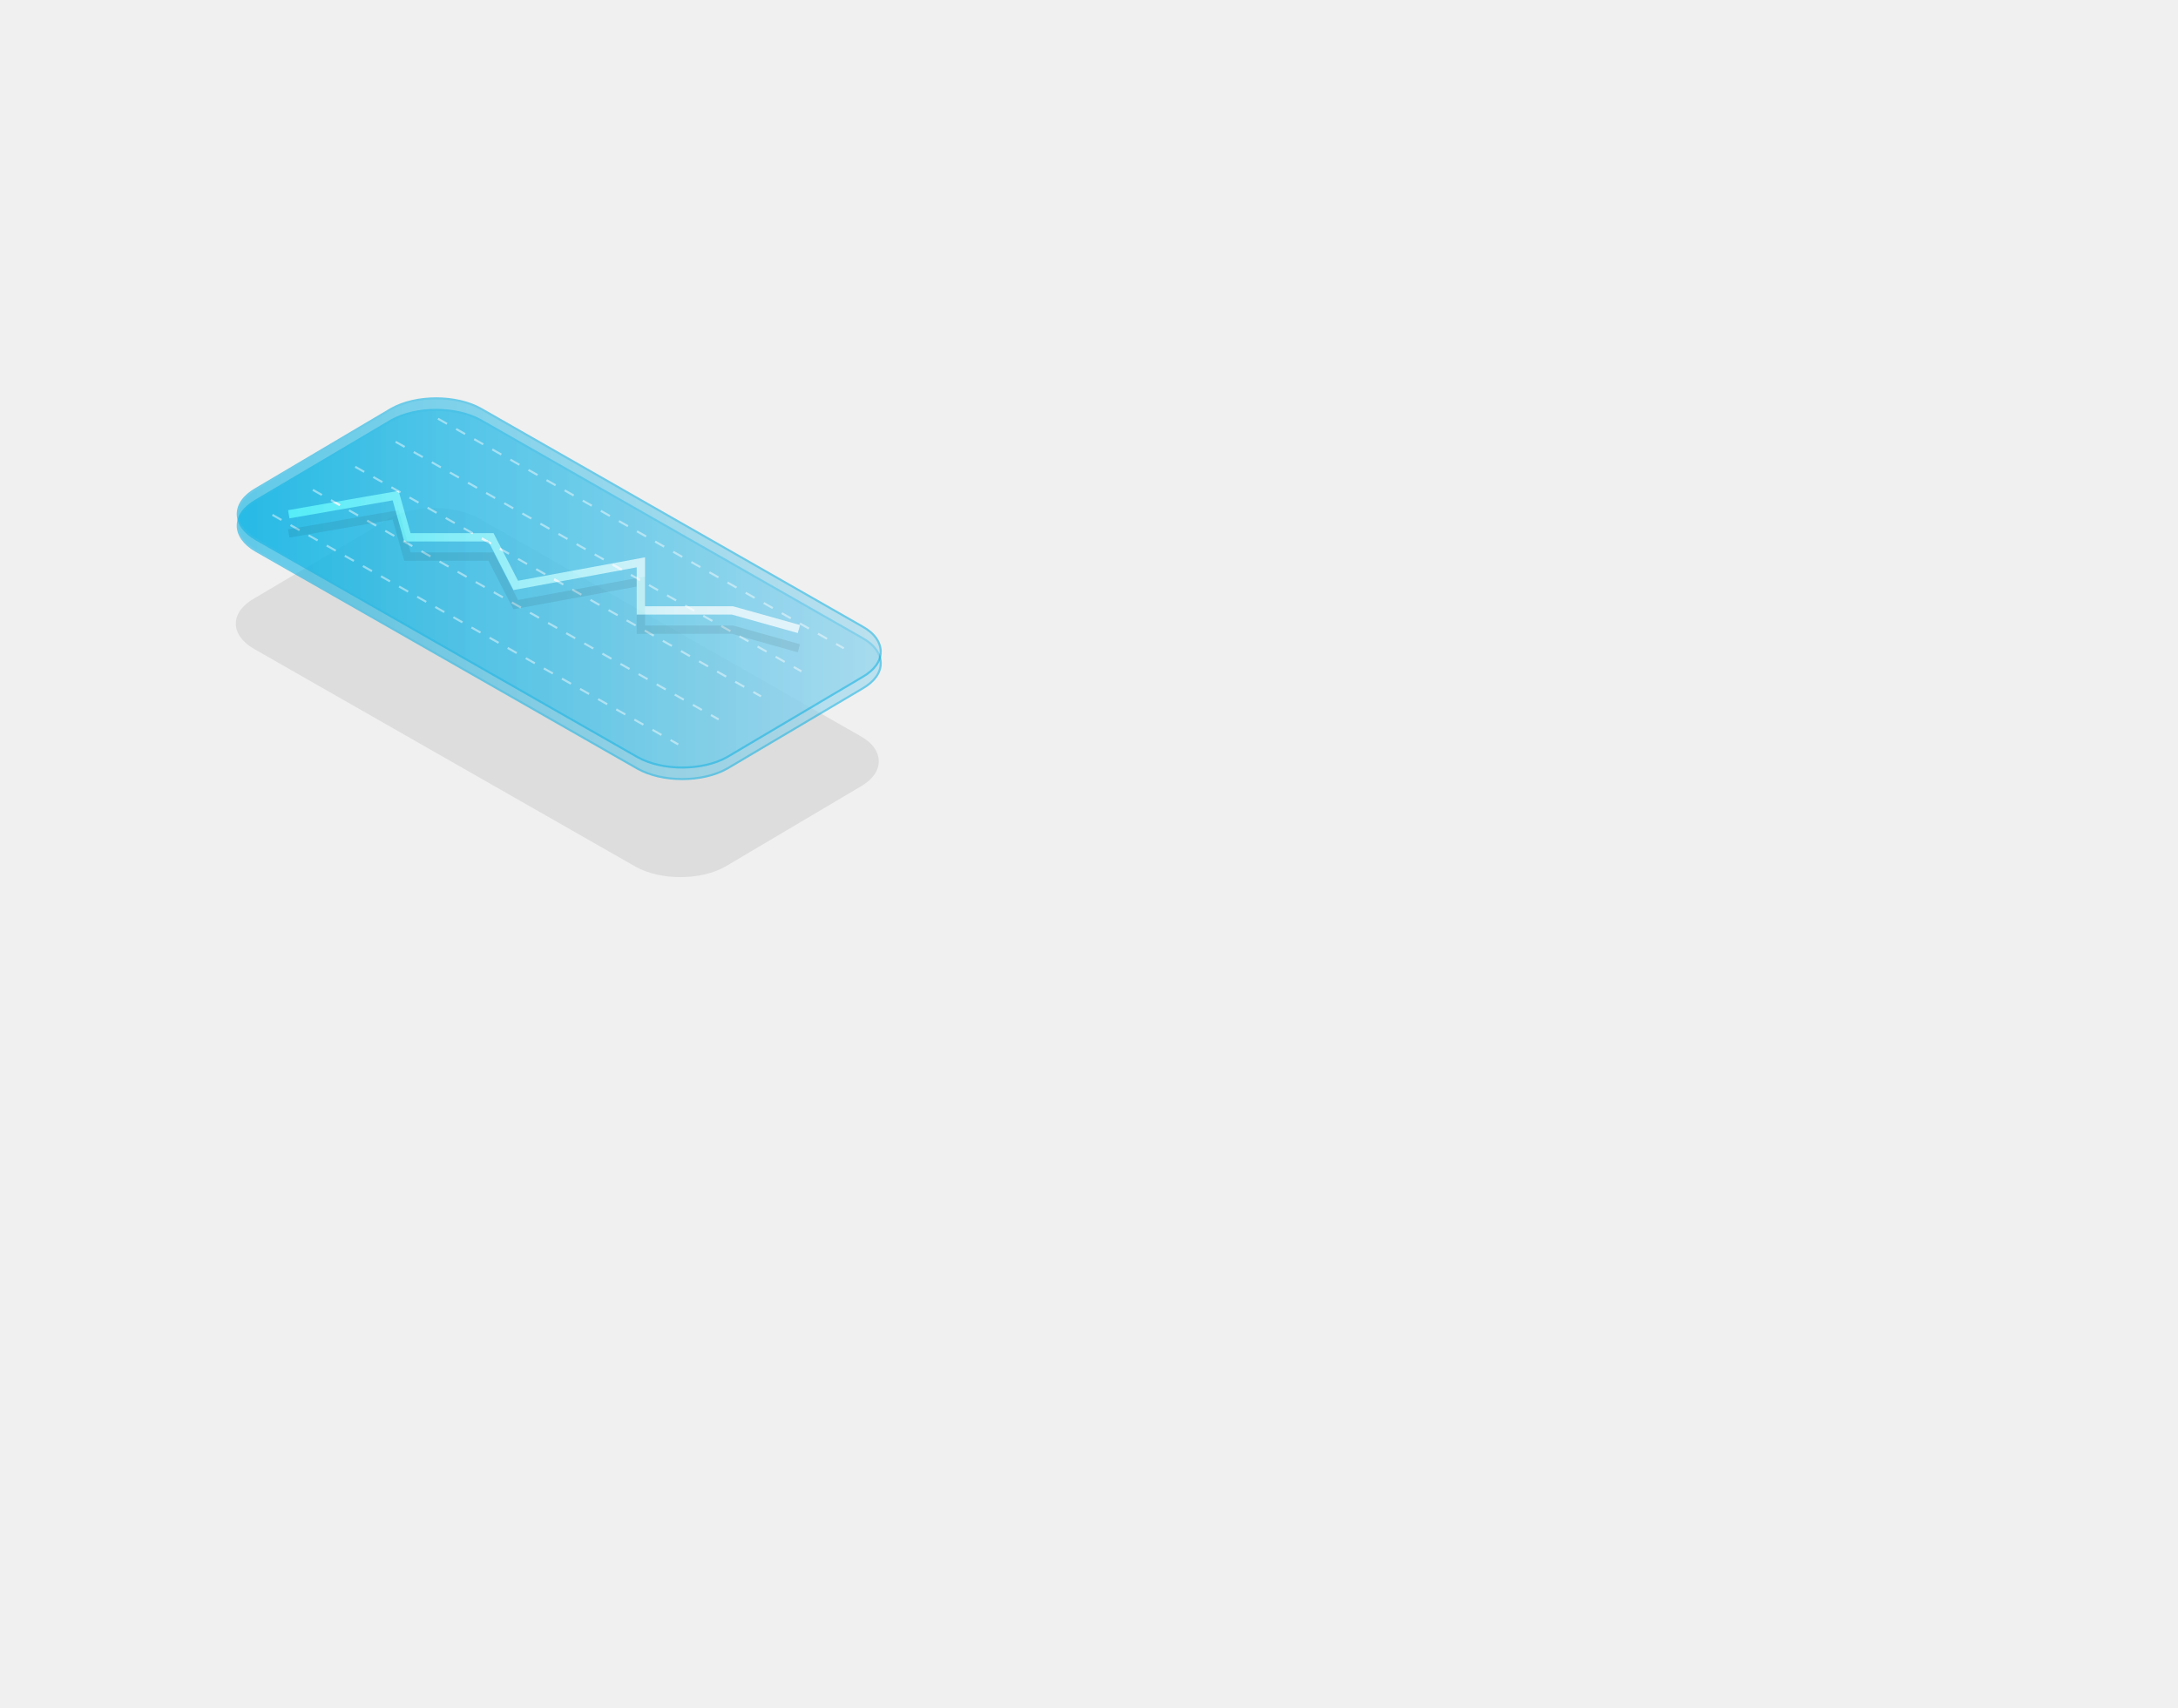
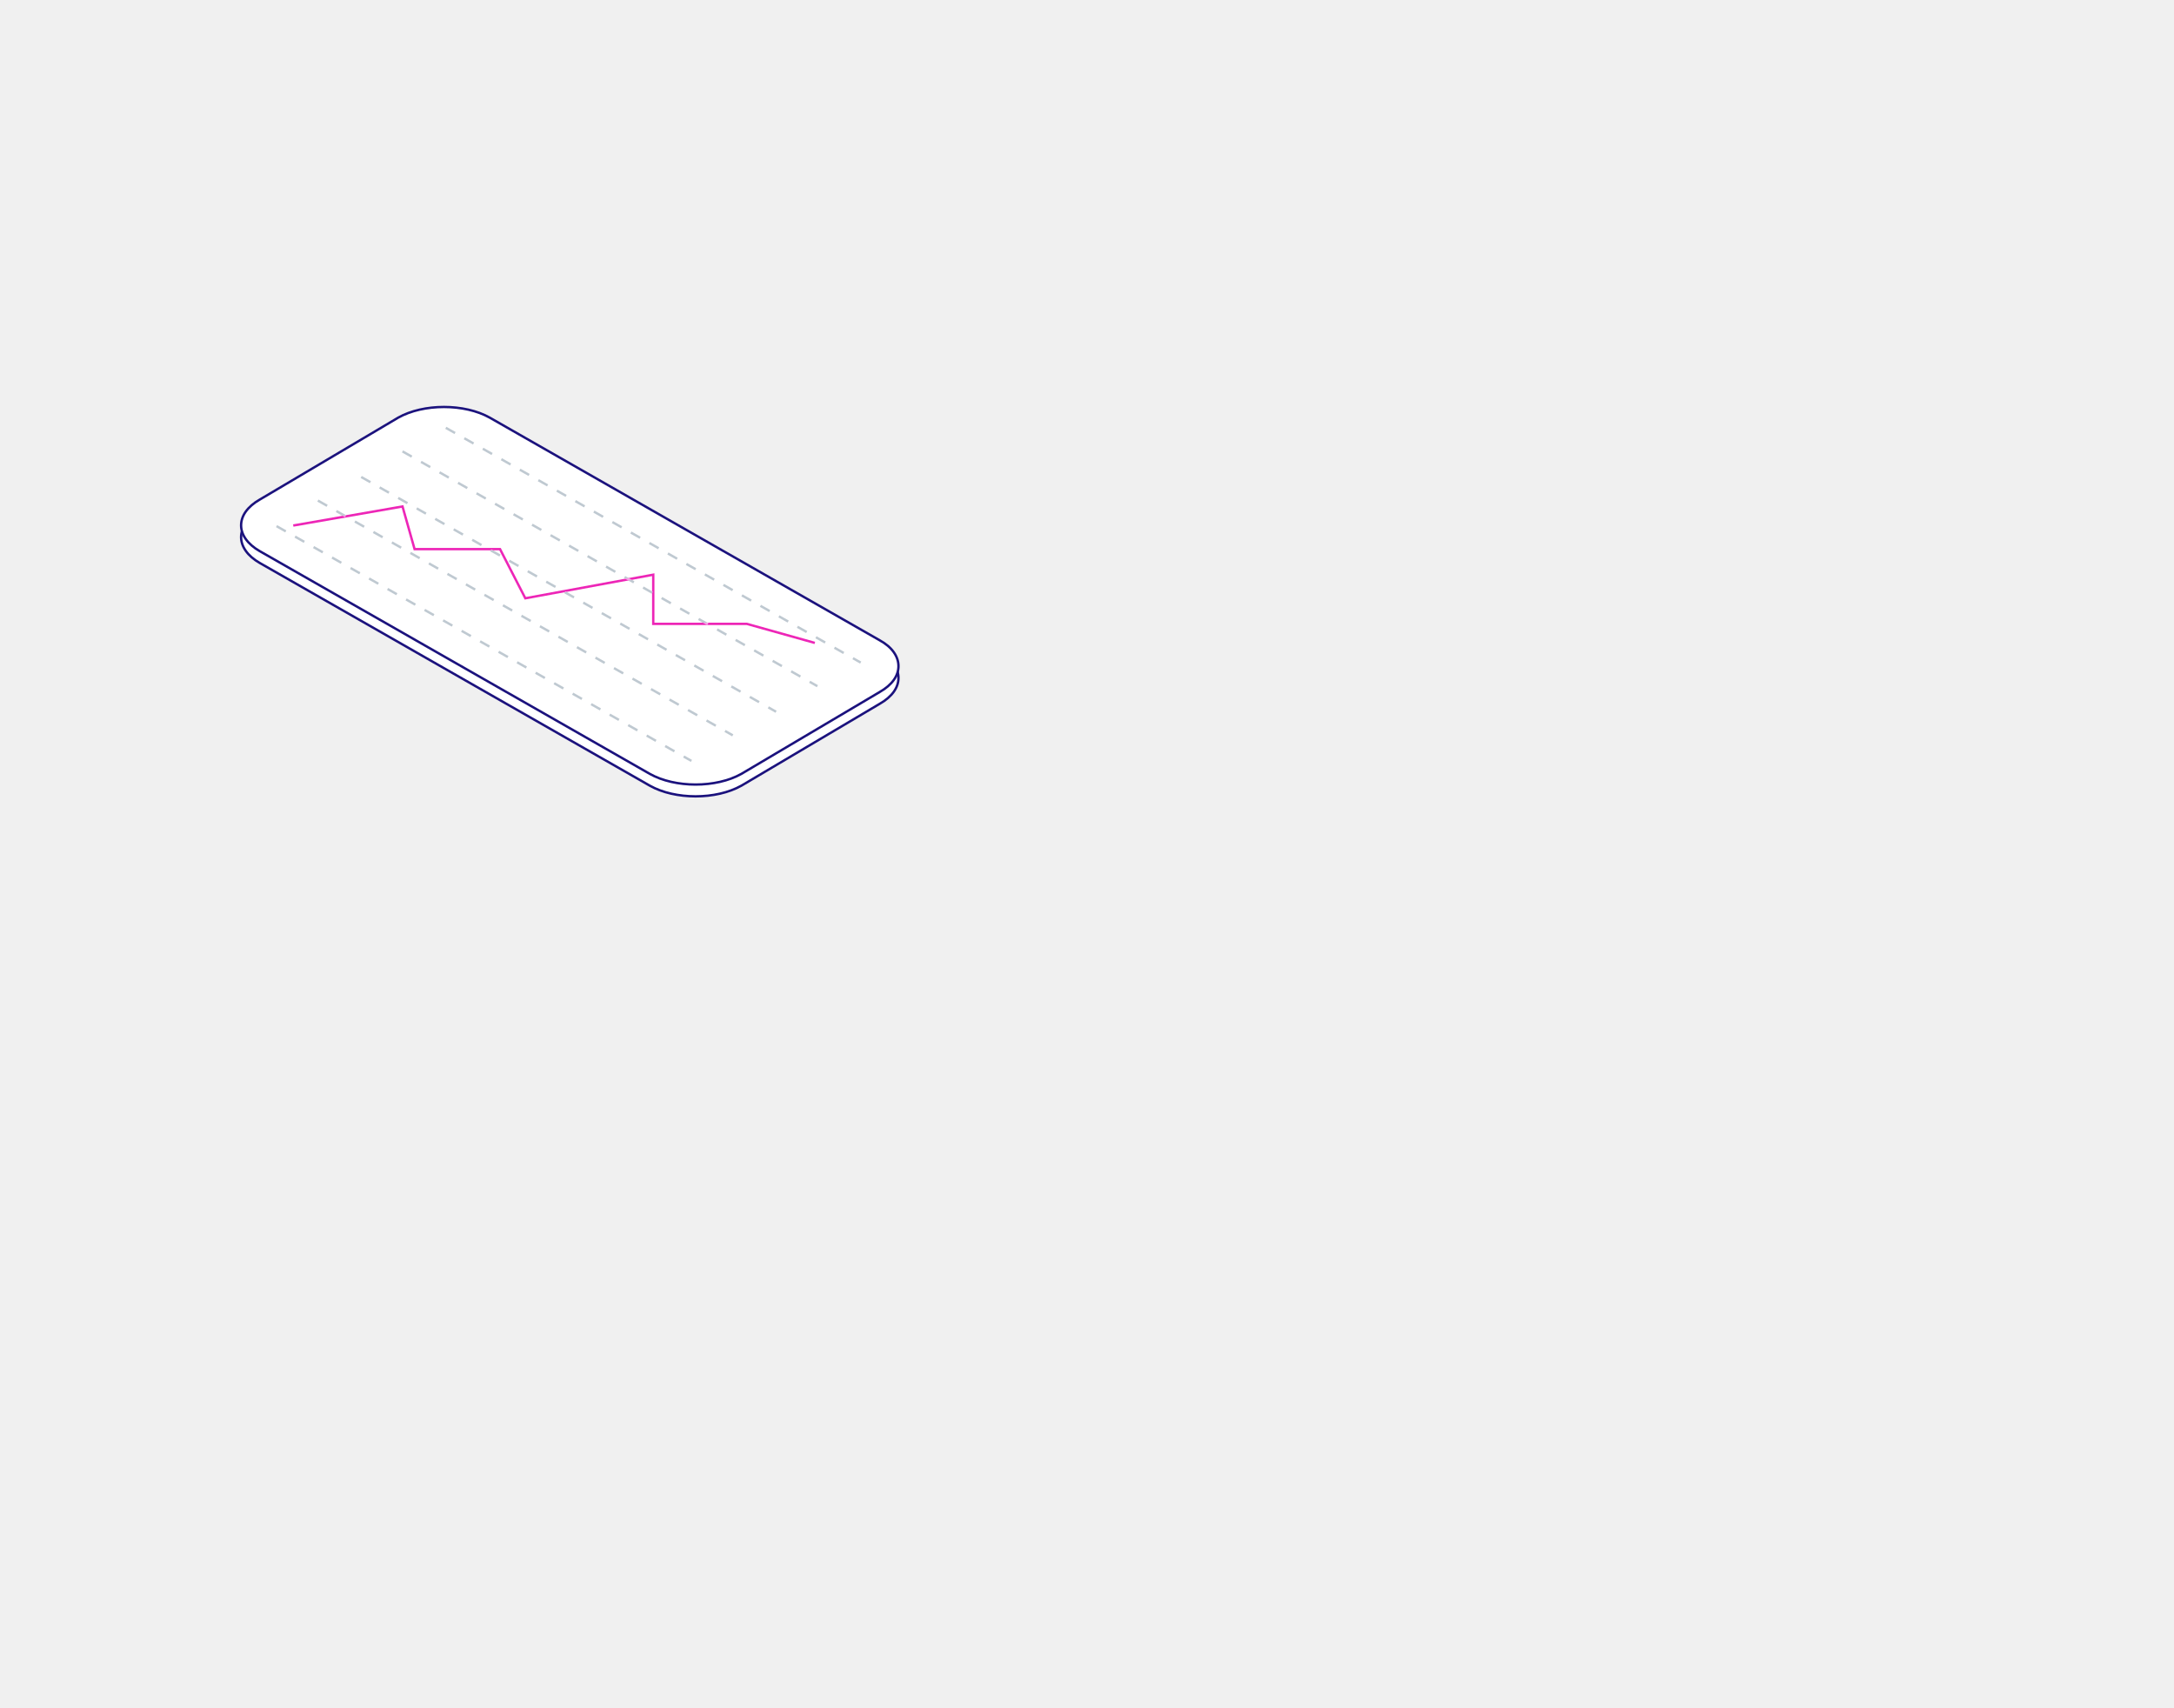
- <svg xmlns="http://www.w3.org/2000/svg" width="838" height="657">
-   <defs>
-     <linearGradient x1="-.086%" y1="50.031%" x2="99.972%" y2="50.031%" id="a">
-       <stop stop-color="#00B0E3" offset="0%" />
-       <stop stop-color="#9AD6ED" offset="100%" />
-     </linearGradient>
-   </defs>
-   <g fill="none" fill-rule="evenodd">
-     <path d="M338.119 293.011c0 3.578-2.353 7.043-7.057 9.726L279.02 333.54c-9.52 5.366-24.977 5.366-34.498 0L97.788 249.762c-4.704-2.683-7.056-6.26-7.056-9.726 0-3.578 2.352-7.043 7.056-9.726l52.043-30.802c9.52-5.366 24.977-5.366 34.497 0l146.734 83.777c4.704 2.571 7.057 6.149 7.057 9.726z" fill="#000" fill-rule="nonzero" opacity=".08" />
-     <path d="M248.86 102.271c0 3.578-2.353 7.043-7.057 9.726L189.76 142.8c-9.52 5.366-24.977 5.366-34.497 0L8.529 59.022c-4.704-2.683-7.056-6.26-7.056-9.726 0-3.578 2.352-7.043 7.056-9.726L60.572 8.768c9.52-5.366 24.977-5.366 34.497 0l146.734 83.777c4.704 2.571 7.056 6.149 7.056 9.726z" stroke="#14B2E2" stroke-width=".8" fill="url(#a)" fill-rule="nonzero" opacity=".6" transform="translate(90 153)" />
-     <path d="M248.86 97.831c0 3.578-2.353 7.043-7.057 9.726L189.76 138.36c-9.52 5.366-24.977 5.366-34.497 0L8.529 54.582c-4.704-2.683-7.056-6.26-7.056-9.726 0-3.578 2.352-7.043 7.056-9.726L60.572 4.328c9.52-5.366 24.977-5.366 34.497 0l146.734 83.777c4.704 2.571 7.056 6.149 7.056 9.726z" stroke="#14B2E2" stroke-width=".8" fill="url(#a)" fill-rule="nonzero" opacity=".6" transform="translate(90 153)" />
-     <path stroke="#FFF" stroke-width=".8" opacity=".454" stroke-dasharray="4" d="M104.814 198.14l156.135 88.346M120.368 188.52l156.135 88.346m-139.84-97.226l156.135 88.346M152.217 170.02l156.135 88.346m-139.84-97.226l156.135 88.346" />
-     <path stroke="#000" stroke-width="3.2" opacity=".076" d="M111.1 205.313l41.117-7.173 4.542 16.053h32.16l9.517 18.5 48.144-8.88v18.5h35.195l25.605 7.173" />
-     <path stroke="#FFF" stroke-width="3.2" opacity=".716" style="mix-blend-mode:overlay" d="M111.1 197.913l41.117-7.173 4.542 16.053h32.16l9.517 18.5 48.144-8.88v18.5h35.195l25.605 7.173" />
+ <svg xmlns="http://www.w3.org/2000/svg" width="914" height="718" fill="none">
+   <path d="M377.736 285.008c0 3.997-2.628 7.869-7.883 10.866l-58.14 34.411c-10.636 5.995-27.904 5.995-38.54 0l-163.927-93.594c-5.256-2.997-7.883-6.994-7.883-10.865 0-3.997 2.627-7.869 7.883-10.866l58.14-34.411c10.636-5.995 27.904-5.995 38.54 0l163.927 93.593c5.255 2.873 7.883 6.87 7.883 10.866Z" fill="#fff" stroke="#1B127D" />
+   <path d="M377.736 280.048c0 3.997-2.628 7.868-7.883 10.866l-58.14 34.41c-10.636 5.995-27.904 5.995-38.54 0l-163.927-93.593c-5.256-2.997-7.883-6.994-7.883-10.866 0-3.996 2.627-7.868 7.883-10.865l58.14-34.411c10.636-5.995 27.904-5.995 38.54 0l163.927 93.593c5.255 2.873 7.883 6.869 7.883 10.866Z" fill="#fff" stroke="#1B127D" />
+   <mask id="a" style="mask-type:alpha" maskUnits="userSpaceOnUse" x="100" y="170" width="279" height="161">
+     <path d="M377.736 280.048c0 3.997-2.628 7.868-7.883 10.866l-58.14 34.41c-10.636 5.995-27.904 5.995-38.54 0l-163.927-93.593c-5.256-2.997-7.883-6.994-7.883-10.866 0-3.996 2.627-7.868 7.883-10.865l58.14-34.411c10.636-5.995 27.904-5.995 38.54 0l163.927 93.593c5.255 2.873 7.883 6.869 7.883 10.866Z" fill="#fff" stroke="#fff" />
+   </mask>
+   <g mask="url(#a)">
+     <path d="m116.267 221.183 174.43 98.698M133.643 210.436l174.43 98.697M151.848 200.515l174.43 98.698M169.225 189.768l174.43 98.698M187.429 179.847l174.431 98.698" stroke="#BFC9D1" stroke-dasharray="4.47" />
+     <path d="m123.291 220.929 45.934-8.013 5.074 17.934h35.927l10.633 20.667 53.785-9.92v20.668h39.319l28.606 8.013" stroke="#ED26B7" style="mix-blend-mode:overlay" />
  </g>
</svg>
